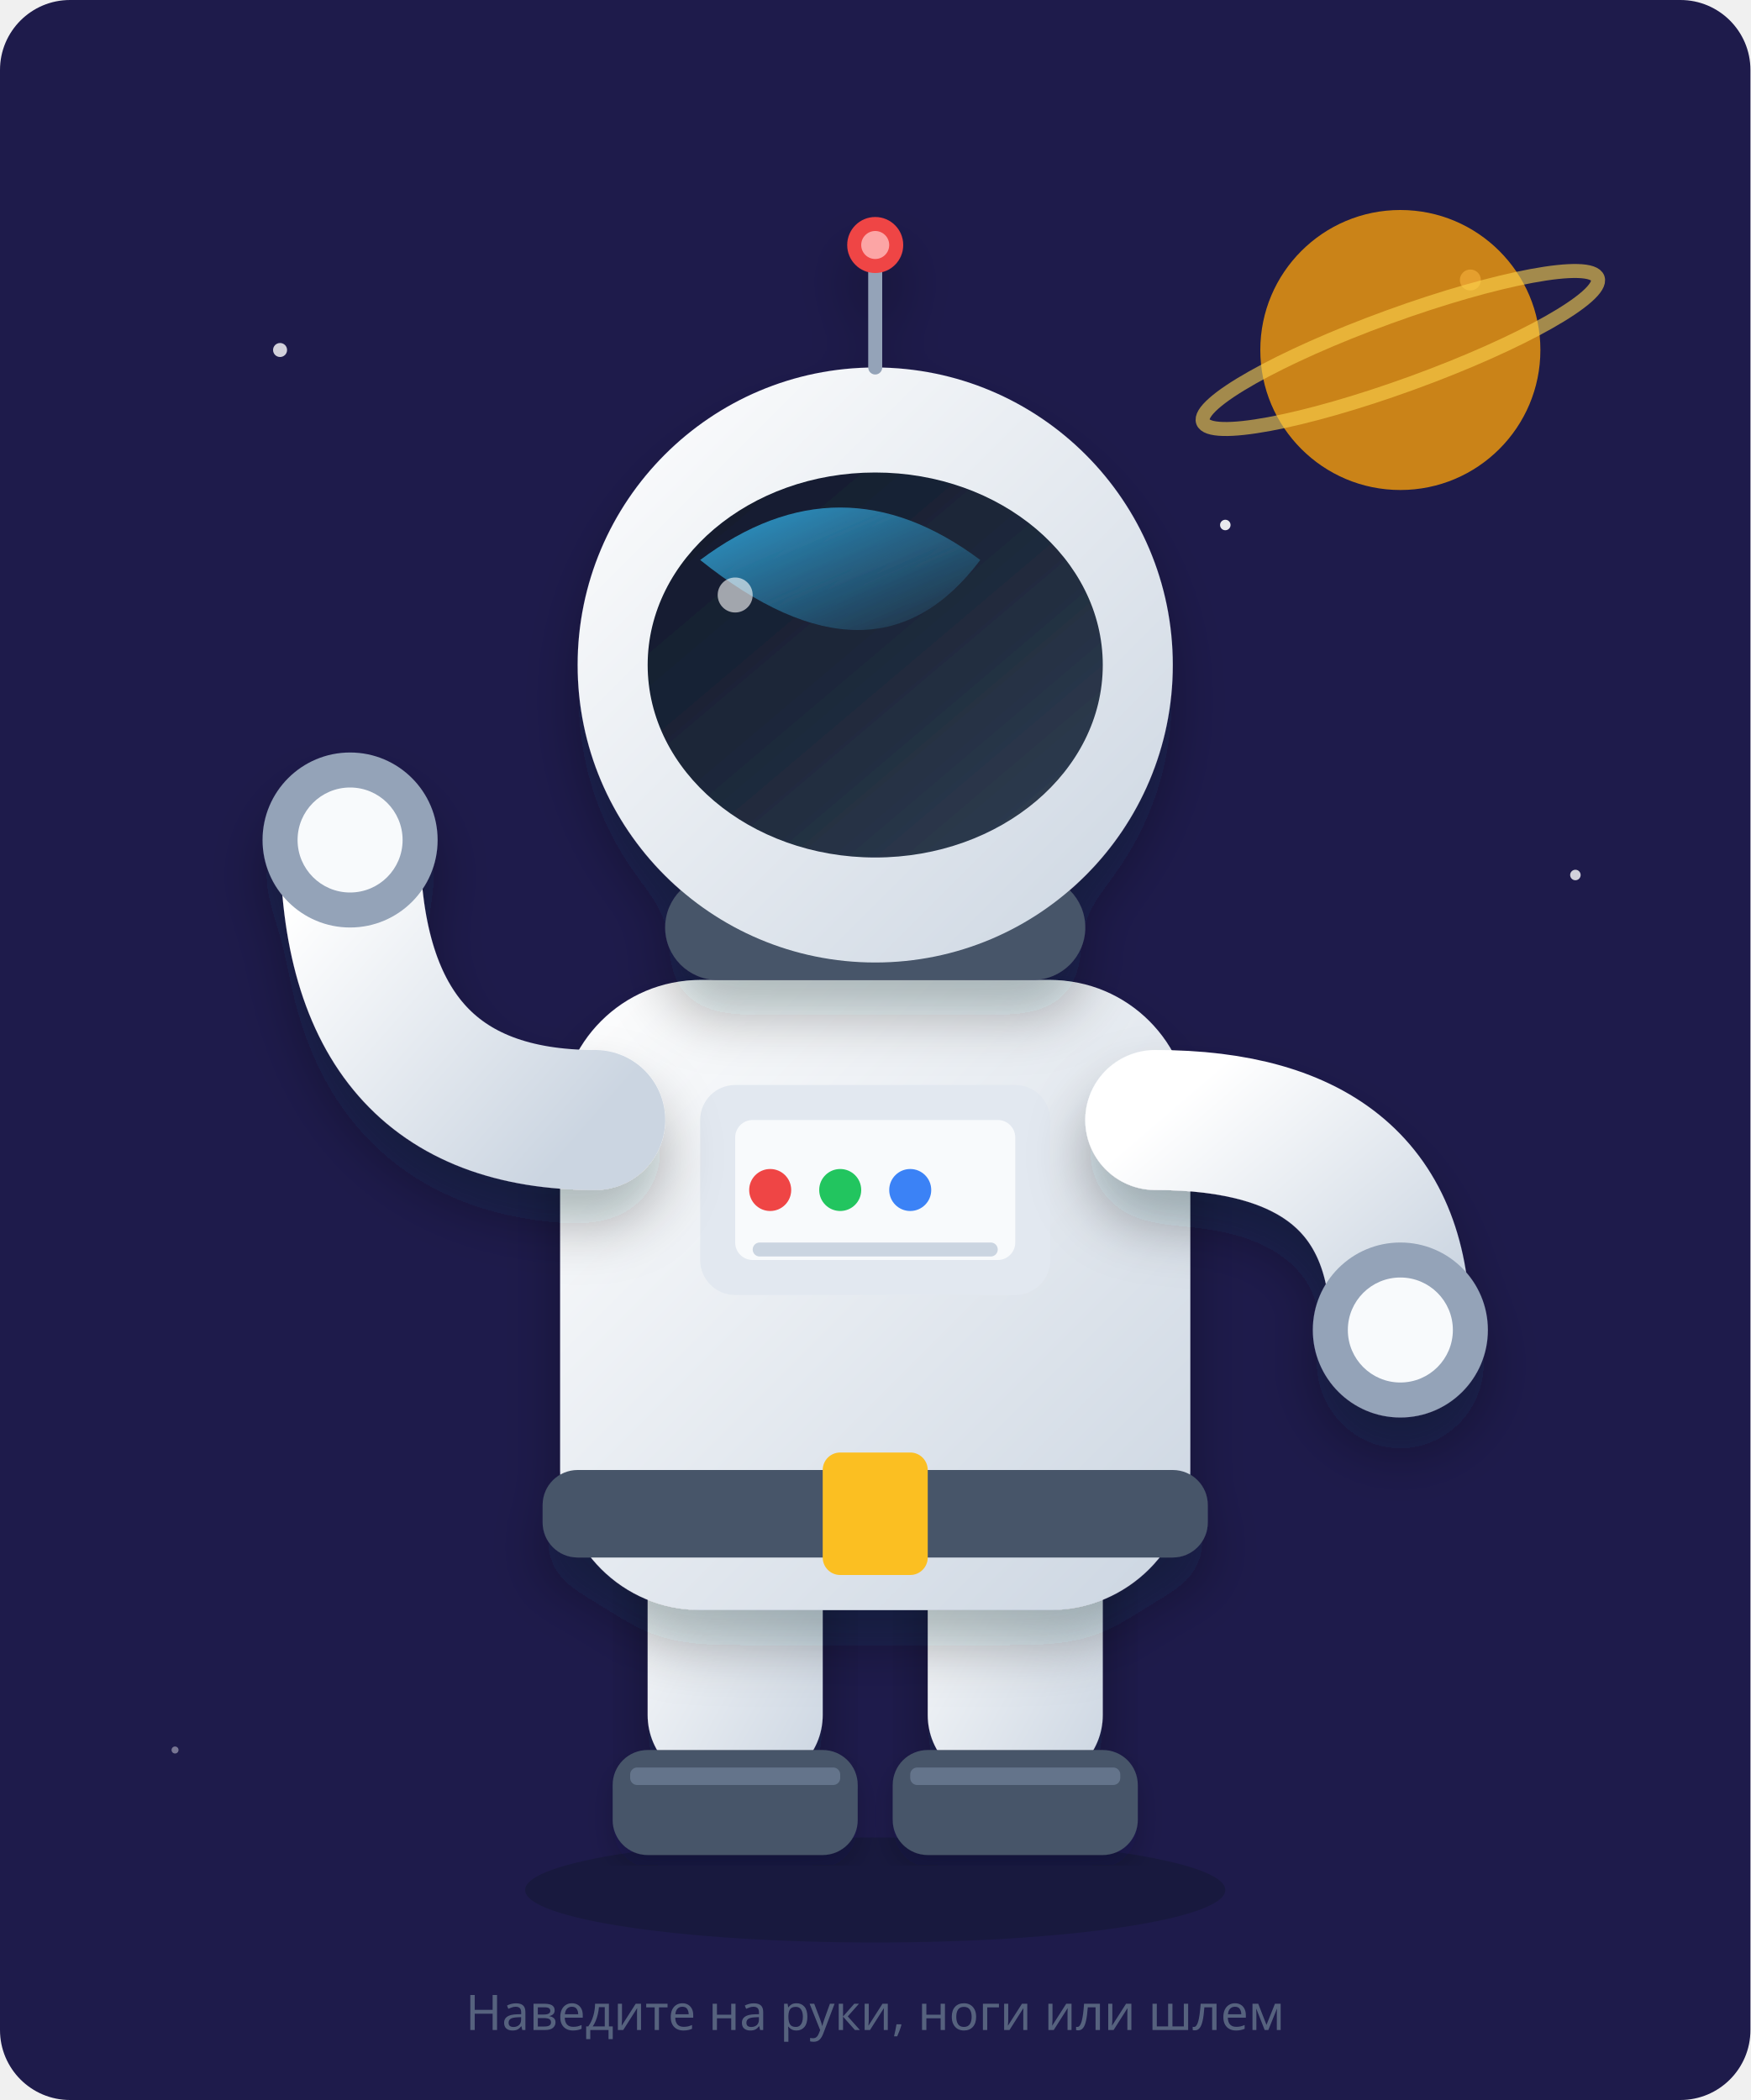
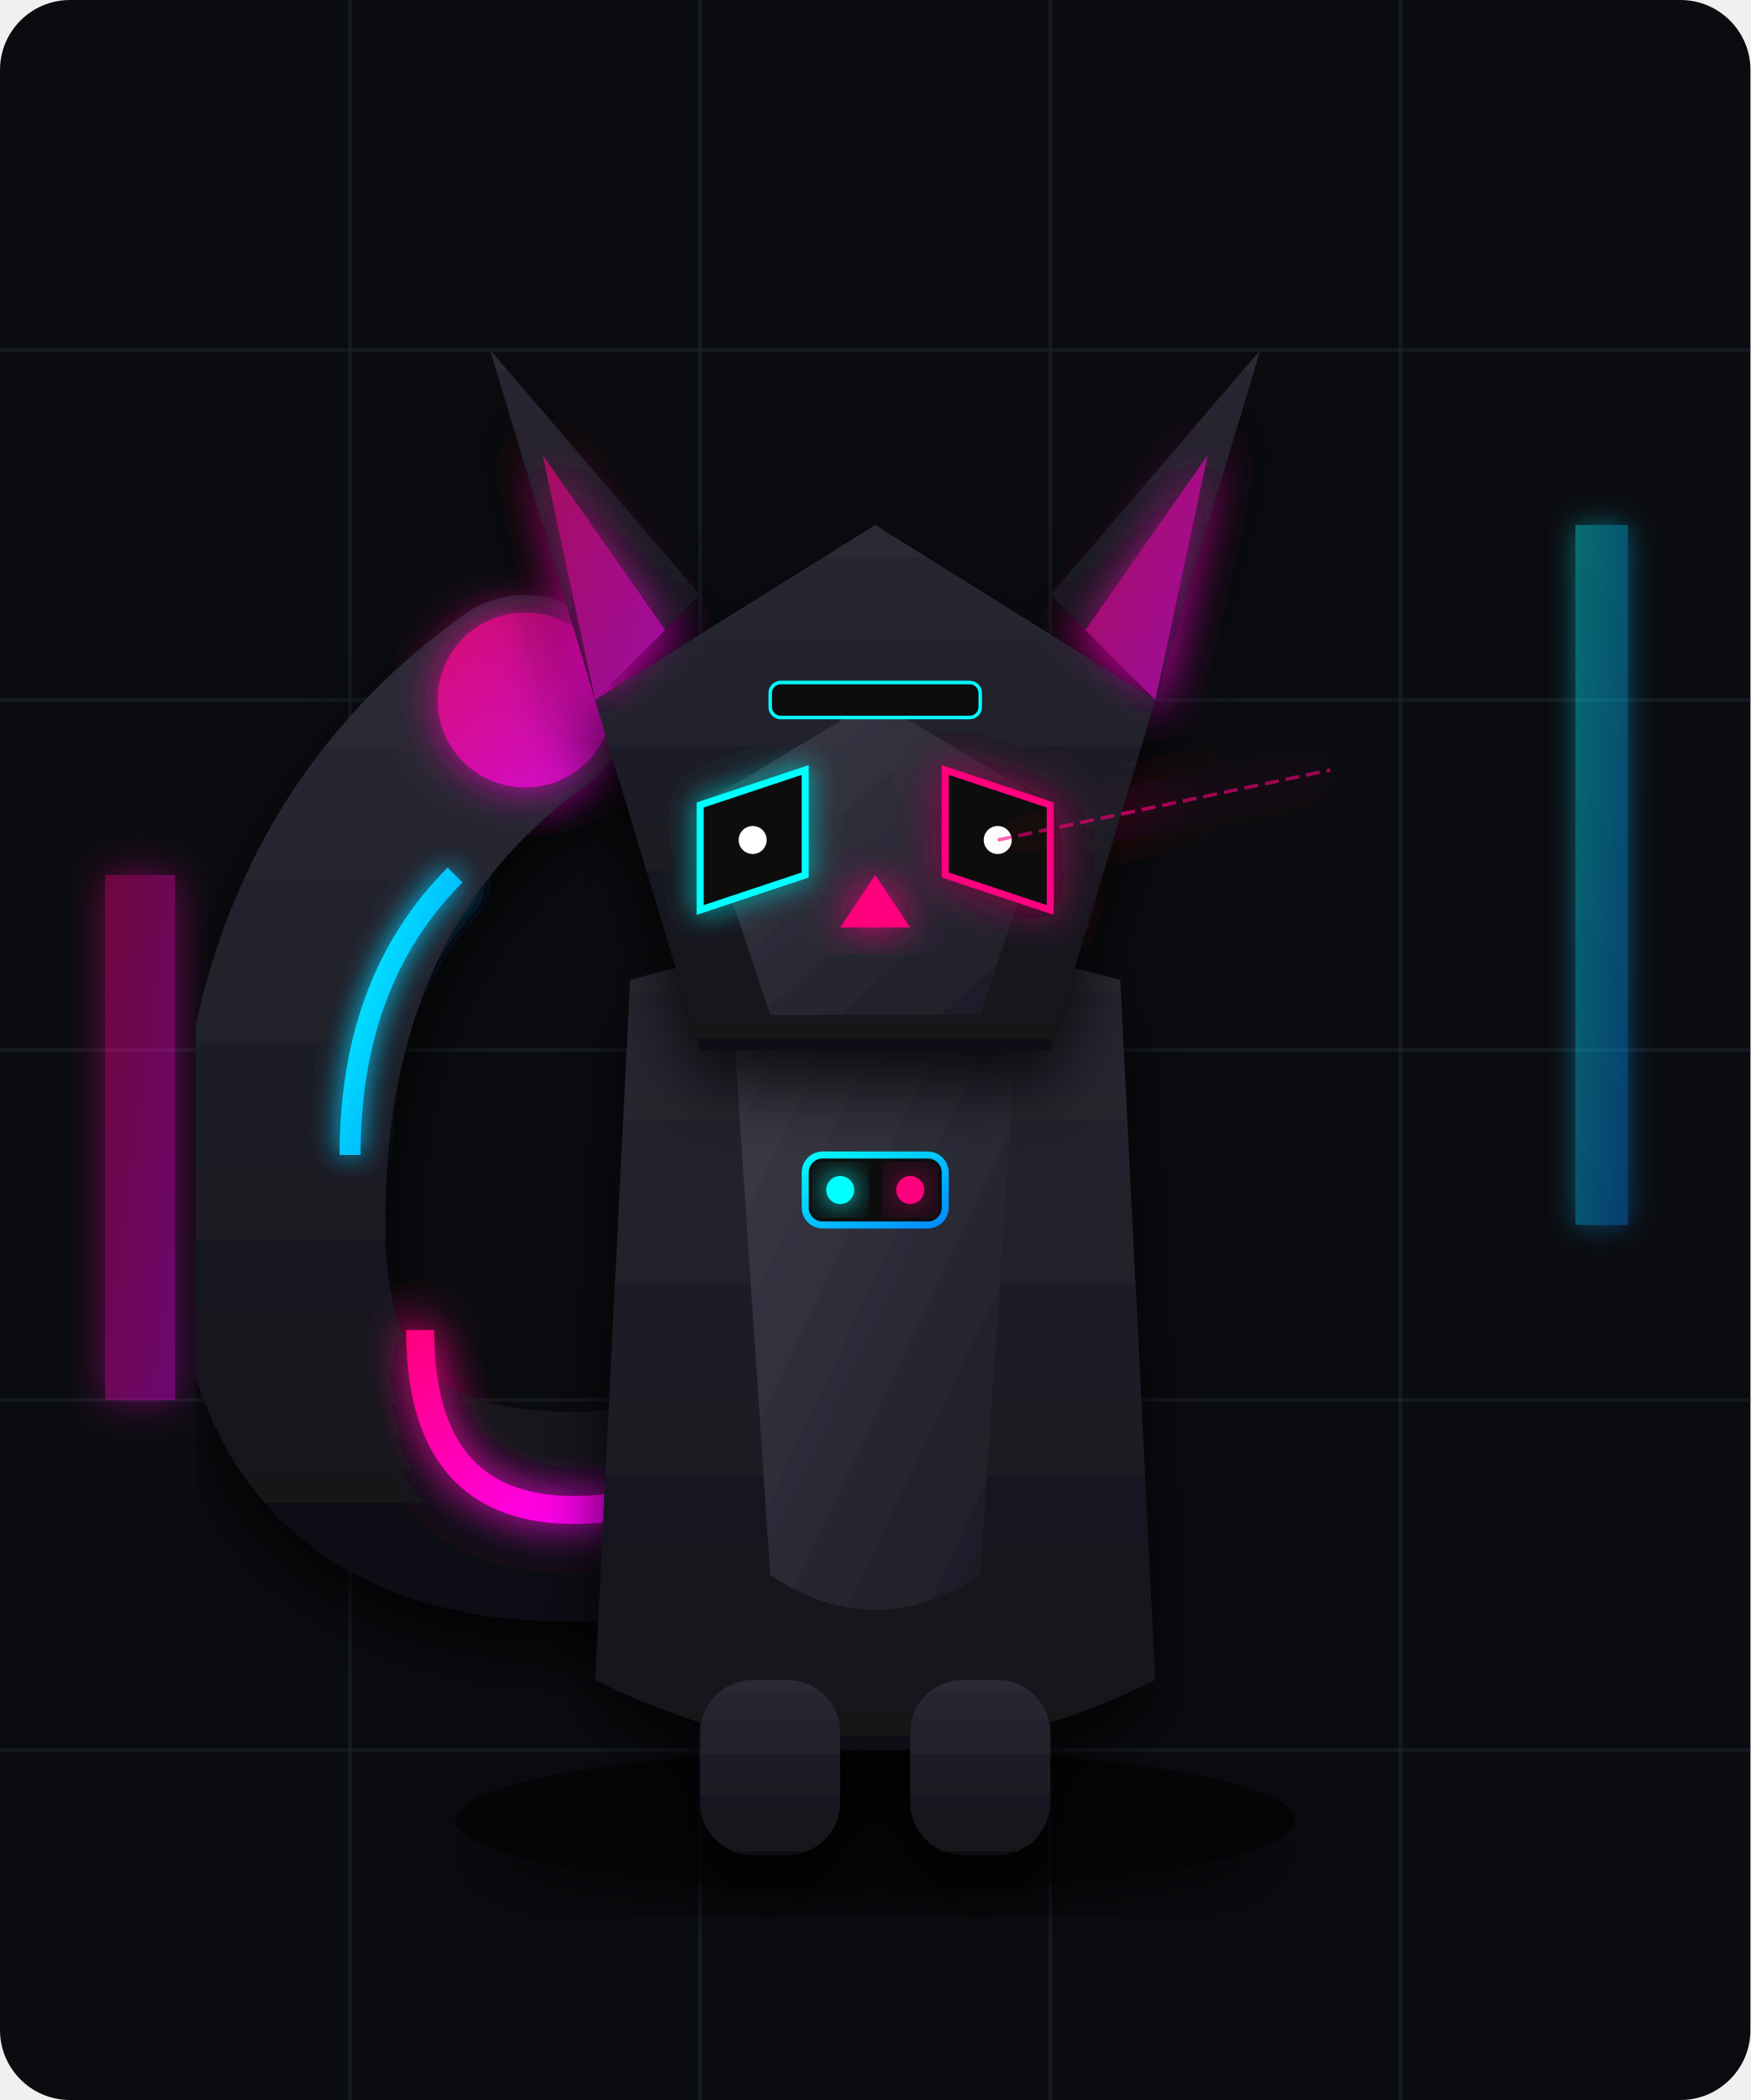
<svg xmlns="http://www.w3.org/2000/svg" width="500" height="600" viewBox="0 0 500 600">
  <defs>
-     <linearGradient id="suitGrad" x1="0%" y1="0%" x2="100%" y2="100%">
-       <stop offset="0%" stop-color="#ffffff" />
-       <stop offset="100%" stop-color="#cbd5e1" />
+     <linearGradient id="neonPink" x1="0%" y1="0%" x2="100%" y2="100%">
+       <stop offset="0%" stop-color="#ff007f" />
+       <stop offset="100%" stop-color="#ff00ff" />
    </linearGradient>
-     <linearGradient id="visorGrad" x1="0%" y1="0%" x2="100%" y2="100%">
-       <stop offset="0%" stop-color="#0f172a" />
-       <stop offset="50%" stop-color="#1e293b" />
-       <stop offset="100%" stop-color="#334155" />
+     <linearGradient id="neonCyan" x1="0%" y1="0%" x2="100%" y2="100%">
+       <stop offset="0%" stop-color="#00ffff" />
+       <stop offset="100%" stop-color="#0088ff" />
    </linearGradient>
-     <linearGradient id="visorReflect" x1="0%" y1="0%" x2="100%" y2="100%">
-       <stop offset="0%" stop-color="#38bdf8" stop-opacity="0.8" />
-       <stop offset="100%" stop-color="#38bdf8" stop-opacity="0" />
+     <linearGradient id="furDark" x1="0%" y1="0%" x2="0%" y2="100%">
+       <stop offset="0%" stop-color="#2a2a35" />
+       <stop offset="100%" stop-color="#111118" />
    </linearGradient>
-     <filter id="shadow" x="-20%" y="-20%" width="140%" height="140%">
-       <feDropShadow dx="0" dy="10" stdDeviation="8" flood-color="#0f172a" flood-opacity="0.3" />
+     <linearGradient id="furLight" x1="0%" y1="0%" x2="100%" y2="100%">
+       <stop offset="0%" stop-color="#3d3d4a" />
+       <stop offset="100%" stop-color="#1a1a24" />
+     </linearGradient>
+     <filter id="glowPink" x="-50%" y="-50%" width="200%" height="200%">
+       <feGaussianBlur stdDeviation="6" result="blur" />
+       <feComposite in="SourceGraphic" in2="blur" operator="over" />
    </filter>
-     <filter id="softShadow" x="-10%" y="-10%" width="120%" height="120%">
-       <feDropShadow dx="0" dy="4" stdDeviation="4" flood-color="#0f172a" flood-opacity="0.2" />
+     <filter id="glowCyan" x="-50%" y="-50%" width="200%" height="200%">
+       <feGaussianBlur stdDeviation="4" result="blur" />
+       <feComposite in="SourceGraphic" in2="blur" operator="over" />
+     </filter>
+     <filter id="dropShadow" x="-20%" y="-20%" width="140%" height="140%">
+       <feDropShadow dx="0" dy="10" stdDeviation="10" flood-color="#000" flood-opacity="0.8" />
    </filter>
  </defs>
  <style>
-     .arm-left { transition: transform 0.4s cubic-bezier(0.34, 1.56, 0.64, 1); transform-origin: 170px 320px; }
-     .arm-left:hover { transform: rotate(-30deg); }
+     .tail { transition: transform 0.5s ease-in-out; transform-origin: 200px 420px; }
+     .tail:hover { transform: rotate(-20deg); }
    
-     .arm-right { transition: transform 0.4s cubic-bezier(0.34, 1.56, 0.64, 1); transform-origin: 330px 320px; }
-     .arm-right:hover { transform: rotate(30deg); }
+     .ear-left { transition: transform 0.3s ease; transform-origin: 170px 180px; }
+     .ear-left:hover { transform: rotate(-15deg); }
    
-     .helmet { transition: transform 0.4s ease; transform-origin: 250px 200px; }
-     .helmet:hover { transform: translateY(-10px) rotate(5deg); }
+     .ear-right { transition: transform 0.3s ease; transform-origin: 330px 180px; }
+     .ear-right:hover { transform: rotate(15deg); }
    
-     .leg-left { transition: transform 0.4s ease; transform-origin: 210px 450px; }
-     .leg-left:hover { transform: rotate(15deg); }
+     .cyber-eye { transition: opacity 0.3s ease; }
+     .cyber-eye:hover { opacity: 0.5; }
    
-     .leg-right { transition: transform 0.4s ease; transform-origin: 290px 450px; }
-     .leg-right:hover { transform: rotate(-15deg); }
+     .hud { animation: pulse 2s infinite; }
+     @keyframes pulse {
+       0% { opacity: 0.7; }
+       50% { opacity: 1; }
+       100% { opacity: 0.7; }
+     }
  </style>
-   <rect width="500" height="600" fill="#1e1b4b" rx="20" />
-   <circle cx="80" cy="100" r="2" fill="#fff" opacity="0.8" />
-   <circle cx="420" cy="80" r="3" fill="#fff" opacity="0.6" />
-   <circle cx="350" cy="150" r="1.5" fill="#fff" opacity="0.9" />
-   <circle cx="120" cy="300" r="2" fill="#fff" opacity="0.5" />
-   <circle cx="400" cy="400" r="2.5" fill="#fff" opacity="0.7" />
-   <circle cx="50" cy="500" r="1" fill="#fff" opacity="0.4" />
-   <circle cx="450" cy="250" r="1.5" fill="#fff" opacity="0.8" />
-   <circle cx="400" cy="100" r="40" fill="#f59e0b" opacity="0.8" />
-   <ellipse cx="400" cy="100" rx="60" ry="10" fill="none" stroke="#fcd34d" stroke-width="4" transform="rotate(-20 400 100)" opacity="0.6" />
-   <ellipse cx="250" cy="540" rx="100" ry="15" fill="#0f172a" opacity="0.4" />
-   <g id="legs">
-     <g class="leg-left">
-       <rect x="185" y="420" width="50" height="90" rx="20" fill="url(#suitGrad)" filter="url(#shadow)" />
-       <rect x="175" y="500" width="70" height="30" rx="10" fill="#475569" filter="url(#softShadow)" />
-       <rect x="180" y="505" width="60" height="5" fill="#64748b" rx="2" />
+   <rect width="500" height="600" fill="#0b0c10" rx="20" />
+   <path d="M 0 100 L 500 100 M 0 200 L 500 200 M 0 300 L 500 300 M 0 400 L 500 400 M 0 500 L 500 500" stroke="#1f2833" stroke-width="1" opacity="0.5" />
+   <path d="M 100 0 L 100 600 M 200 0 L 200 600 M 300 0 L 300 600 M 400 0 L 400 600" stroke="#1f2833" stroke-width="1" opacity="0.5" />
+   <rect x="30" y="250" width="20" height="150" fill="url(#neonPink)" filter="url(#glowPink)" opacity="0.4" />
+   <rect x="450" y="150" width="15" height="200" fill="url(#neonCyan)" filter="url(#glowCyan)" opacity="0.4" />
+   <ellipse cx="250" cy="520" rx="120" ry="20" fill="#000" opacity="0.6" filter="url(#dropShadow)" />
+   <g class="tail" filter="url(#dropShadow)">
+     <path d="M 200 430 Q 80 450 80 350 Q 80 250 150 200" fill="none" stroke="url(#furDark)" stroke-width="60" stroke-linecap="round" />
+     <path d="M 180 430 Q 120 440 120 380" fill="none" stroke="url(#neonPink)" stroke-width="8" filter="url(#glowPink)" />
+     <path d="M 100 330 Q 100 280 130 250" fill="none" stroke="url(#neonCyan)" stroke-width="6" filter="url(#glowCyan)" />
+     <circle cx="150" cy="200" r="25" fill="url(#neonPink)" filter="url(#glowPink)" opacity="0.8" />
+   </g>
+   <g id="body" filter="url(#dropShadow)">
+     <path d="M 180 280 Q 250 260 320 280 L 330 480 Q 250 520 170 480 Z" fill="url(#furDark)" />
+     <path d="M 210 300 Q 250 280 290 300 L 280 450 Q 250 470 220 450 Z" fill="url(#furLight)" />
+     <rect x="230" y="330" width="40" height="20" rx="5" fill="#111" stroke="url(#neonCyan)" stroke-width="2" />
+     <circle cx="240" cy="340" r="4" fill="#00ffff" filter="url(#glowCyan)" class="hud" />
+     <circle cx="260" cy="340" r="4" fill="#ff007f" filter="url(#glowPink)" class="hud" />
+     <rect x="200" y="480" width="40" height="50" rx="15" fill="url(#furDark)" />
+     <rect x="260" y="480" width="40" height="50" rx="15" fill="url(#furDark)" />
+     <line x1="205" y1="525" x2="205" y2="535" stroke="#00ffff" stroke-width="3" filter="url(#glowCyan)" stroke-linecap="round" />
+     <line x1="215" y1="525" x2="215" y2="535" stroke="#00ffff" stroke-width="3" filter="url(#glowCyan)" stroke-linecap="round" />
+     <line x1="265" y1="525" x2="265" y2="535" stroke="#ff007f" stroke-width="3" filter="url(#glowPink)" stroke-linecap="round" />
+     <line x1="275" y1="525" x2="275" y2="535" stroke="#ff007f" stroke-width="3" filter="url(#glowPink)" stroke-linecap="round" />
+   </g>
+   <g id="head" filter="url(#dropShadow)">
+     <polygon points="170,200 250,150 330,200 300,300 200,300" fill="url(#furDark)" />
+     <polygon points="200,230 250,200 300,230 280,290 220,290" fill="url(#furLight)" />
+     <g class="ear-left">
+       <polygon points="170,200 140,100 200,170" fill="url(#furDark)" />
+       <polygon points="170,200 155,130 190,180" fill="url(#neonPink)" filter="url(#glowPink)" opacity="0.6" />
    </g>
-     <g class="leg-right">
-       <rect x="265" y="420" width="50" height="90" rx="20" fill="url(#suitGrad)" filter="url(#shadow)" />
-       <rect x="255" y="500" width="70" height="30" rx="10" fill="#475569" filter="url(#softShadow)" />
-       <rect x="260" y="505" width="60" height="5" fill="#64748b" rx="2" />
+     <g class="ear-right">
+       <polygon points="330,200 360,100 300,170" fill="url(#furDark)" />
+       <polygon points="330,200 345,130 310,180" fill="url(#neonPink)" filter="url(#glowPink)" opacity="0.6" />
    </g>
+     <g class="cyber-eye">
+       <polygon points="200,230 230,220 230,250 200,260" fill="#111" stroke="#00ffff" stroke-width="2" filter="url(#glowCyan)" />
+       <circle cx="215" cy="240" r="4" fill="#fff" />
+       <polygon points="270,220 300,230 300,260 270,250" fill="#111" stroke="#ff007f" stroke-width="2" filter="url(#glowPink)" />
+       <circle cx="285" cy="240" r="4" fill="#fff" />
+       <line x1="285" y1="240" x2="380" y2="220" stroke="#ff007f" stroke-width="1" filter="url(#glowPink)" opacity="0.6" stroke-dasharray="4 2" />
+     </g>
+     <polygon points="250,250 240,265 260,265" fill="#ff007f" filter="url(#glowPink)" />
+     <rect x="220" y="195" width="60" height="10" rx="3" fill="#111" stroke="#00ffff" stroke-width="1" />
+     <line x1="225" y1="200" x2="275" y2="200" stroke="#00ffff" stroke-width="2" filter="url(#glowCyan)" class="hud" />
  </g>
-   <g id="body" filter="url(#shadow)">
-     <rect x="170" y="280" width="160" height="180" rx="30" fill="#94a3b8" />
-     <rect x="180" y="290" width="140" height="160" rx="20" fill="#64748b" />
-     <circle cx="250" cy="370" r="15" fill="#38bdf8" opacity="0.8" />
-     <circle cx="250" cy="370" r="8" fill="#0284c7" />
-     <rect x="160" y="280" width="180" height="180" rx="40" fill="url(#suitGrad)" />
-     <rect x="200" y="310" width="100" height="60" rx="10" fill="#e2e8f0" />
-     <rect x="210" y="320" width="80" height="40" rx="5" fill="#f8fafc" />
-     <circle cx="220" cy="340" r="6" fill="#ef4444" />
-     <circle cx="240" cy="340" r="6" fill="#22c55e" />
-     <circle cx="260" cy="340" r="6" fill="#3b82f6" />
-     <rect x="215" y="355" width="70" height="4" fill="#cbd5e1" rx="2" />
-     <rect x="155" y="420" width="190" height="25" rx="10" fill="#475569" />
-     <rect x="235" y="415" width="30" height="35" rx="5" fill="#fbbf24" />
-   </g>
-   <g id="arms" filter="url(#shadow)">
-     <g class="arm-left">
-       <path d="M 170 320 Q 100 320 100 240" fill="none" stroke="url(#suitGrad)" stroke-width="40" stroke-linecap="round" />
-       <circle cx="100" cy="240" r="25" fill="#94a3b8" />
-       <circle cx="100" cy="240" r="15" fill="#f8fafc" />
-     </g>
-     <g class="arm-right">
-       <path d="M 330 320 Q 400 320 400 380" fill="none" stroke="url(#suitGrad)" stroke-width="40" stroke-linecap="round" />
-       <circle cx="400" cy="380" r="25" fill="#94a3b8" />
-       <circle cx="400" cy="380" r="15" fill="#f8fafc" />
-     </g>
-   </g>
-   <g id="helmet-group" class="helmet" filter="url(#shadow)">
-     <rect x="190" y="250" width="120" height="30" rx="15" fill="#475569" />
-     <circle cx="250" cy="190" r="85" fill="url(#suitGrad)" />
-     <ellipse cx="250" cy="190" rx="65" ry="55" fill="url(#visorGrad)" />
-     <path d="M 200 160 Q 240 130 280 160 Q 250 200 200 160 Z" fill="url(#visorReflect)" />
-     <circle cx="210" cy="170" r="5" fill="#fff" opacity="0.6" />
-     <line x1="250" y1="105" x2="250" y2="70" stroke="#94a3b8" stroke-width="4" stroke-linecap="round" />
-     <circle cx="250" cy="70" r="8" fill="#ef4444" />
-     <circle cx="250" cy="70" r="4" fill="#fca5a5" />
-   </g>
-   <text x="250" y="580" font-family="sans-serif" font-size="14" fill="#64748b" text-anchor="middle" opacity="0.8">Наведите на руки, ноги или шлем</text>
</svg>
